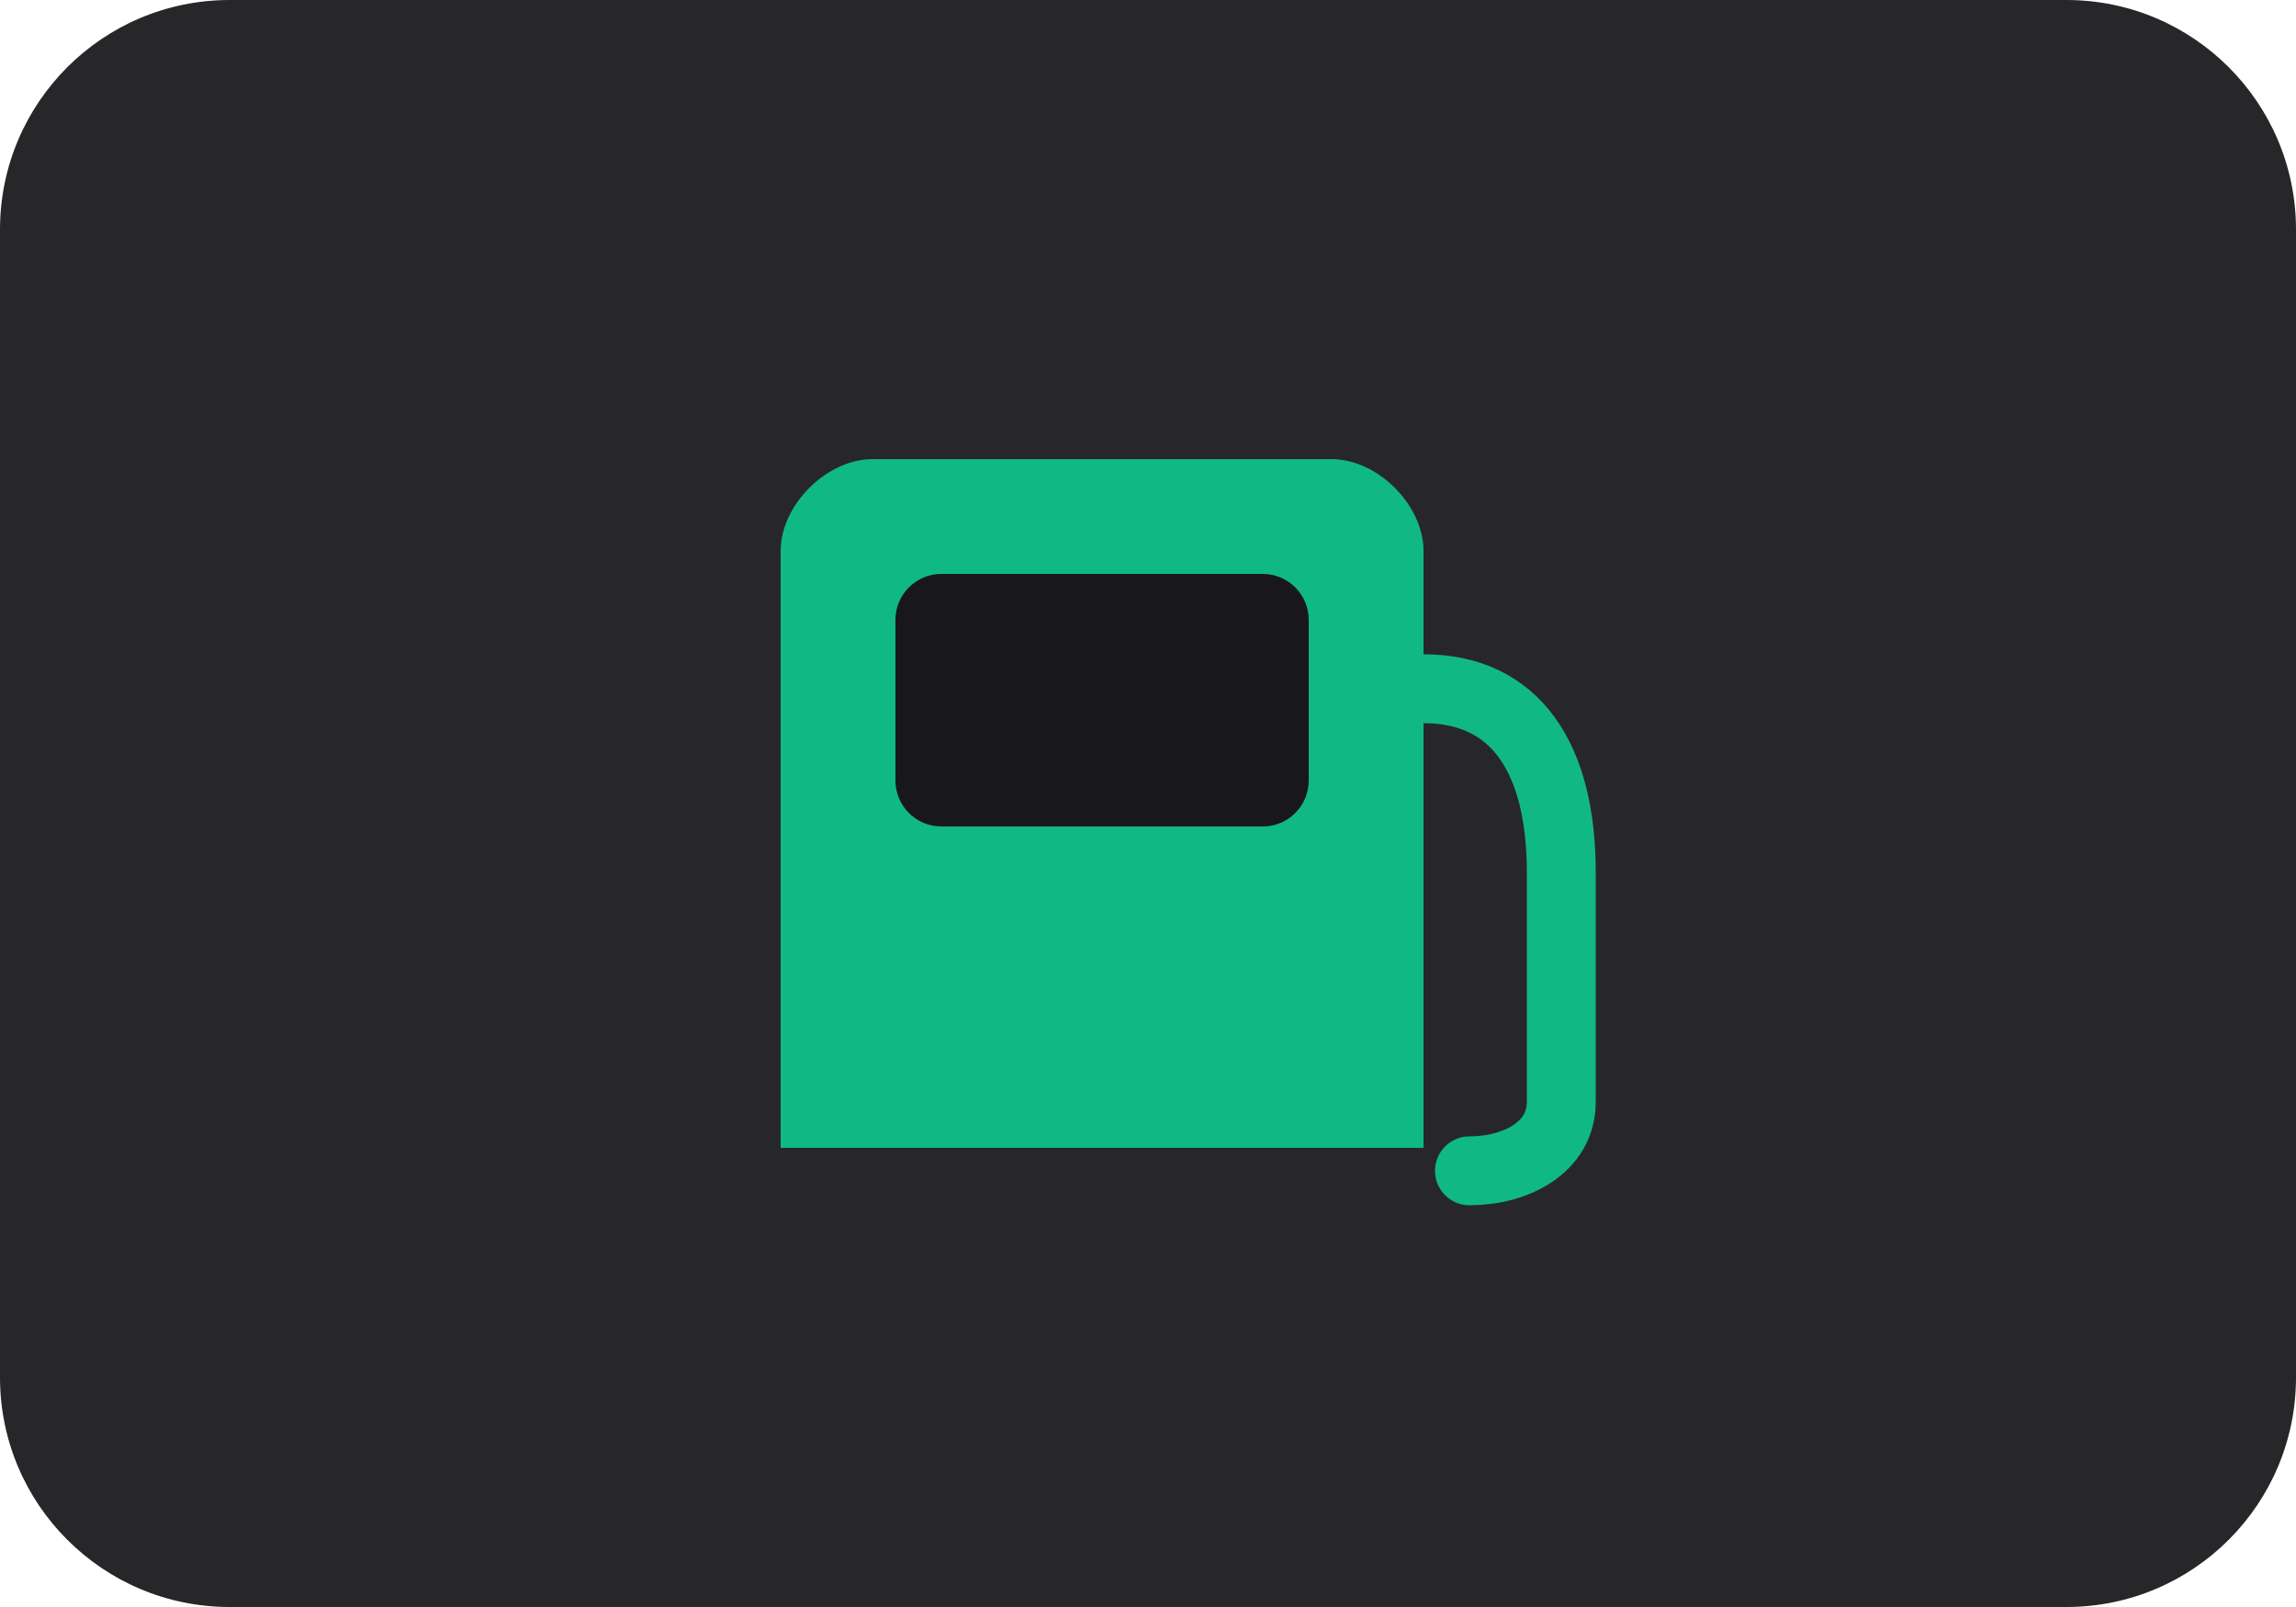
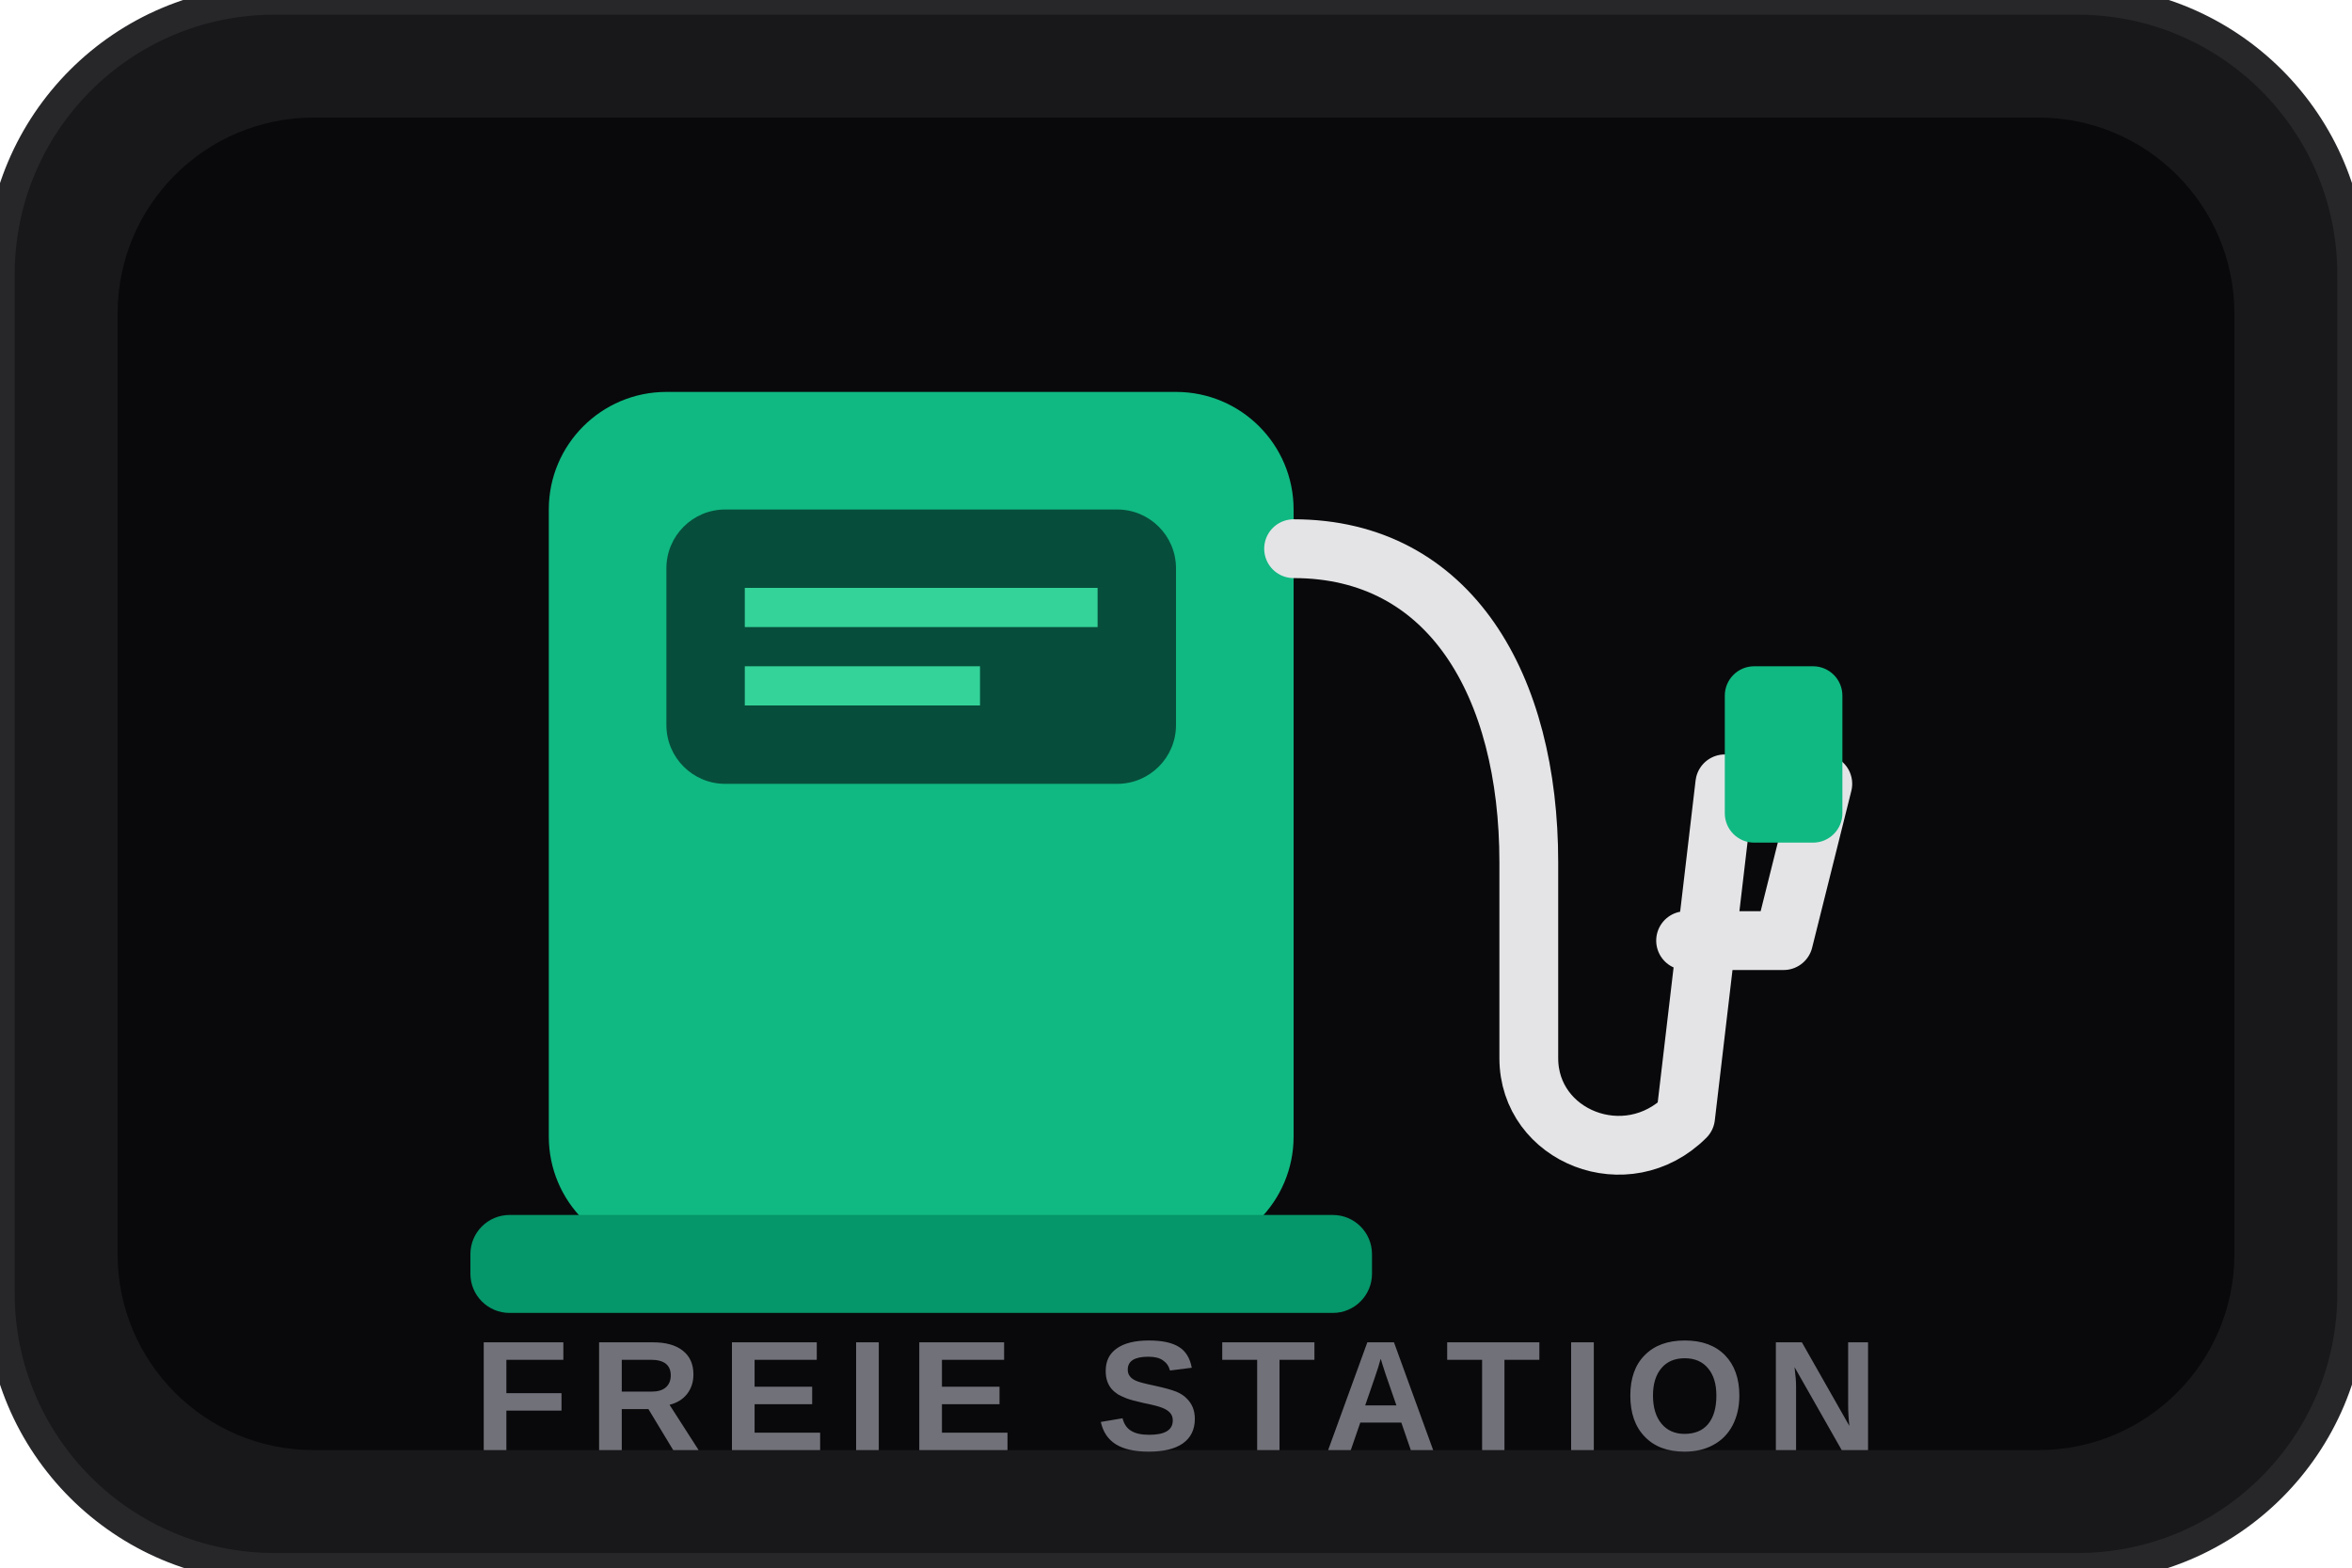
- <svg xmlns="http://www.w3.org/2000/svg" viewBox="0 0 100 70" width="100" height="70">
-   <rect width="100" height="70" rx="10" fill="#27272A" />
-   <path d="M38,20 L58,20 C60,20 62,22 62,24 L62,50 L34,50 L34,24 C34,22 36,20 38,20 Z" fill="#10B981" />
-   <rect x="39" y="25" width="18" height="11" rx="2" fill="#18181B" />
-   <path d="M62,30 C66,30 68,33 68,38 L68,48 C68,50 66,51 64,51" fill="none" stroke="#10B981" stroke-width="3" stroke-linecap="round" />
+ <svg xmlns="http://www.w3.org/2000/svg" viewBox="0 0 120 80" width="120" height="80">
+   <rect width="120" height="80" rx="14" fill="#18181B" stroke="#27272A" stroke-width="1.5" />
+   <rect x="6" y="6" width="108" height="68" rx="10" fill="#09090B" />
+   <rect x="28" y="20" width="38" height="44" rx="6" fill="#10B981" />
+   <rect x="34" y="26" width="26" height="14" rx="3" fill="#064E3B" />
+   <rect x="38" y="30" width="18" height="2" fill="#34D399" />
+   <rect x="38" y="34" width="12" height="2" fill="#34D399" />
+   <rect x="24" y="62" width="46" height="5" rx="2" fill="#059669" />
+   <path d="M66,28 C74,28 78,35 78,44 L78,54 C78,58 83,60 86,57 L88,40 L93,40 L91,48 L86,48" fill="none" stroke="#E4E4E7" stroke-width="3" stroke-linecap="round" stroke-linejoin="round" />
+   <rect x="88" y="34" width="6" height="9" rx="1.5" fill="#10B981" />
+   <text x="60" y="74" font-family="-apple-system, BlinkMacSystemFont, Arial, sans-serif" font-size="8" font-weight="700" letter-spacing="1" fill="#71717A" text-anchor="middle">FREIE STATION</text>
</svg>
